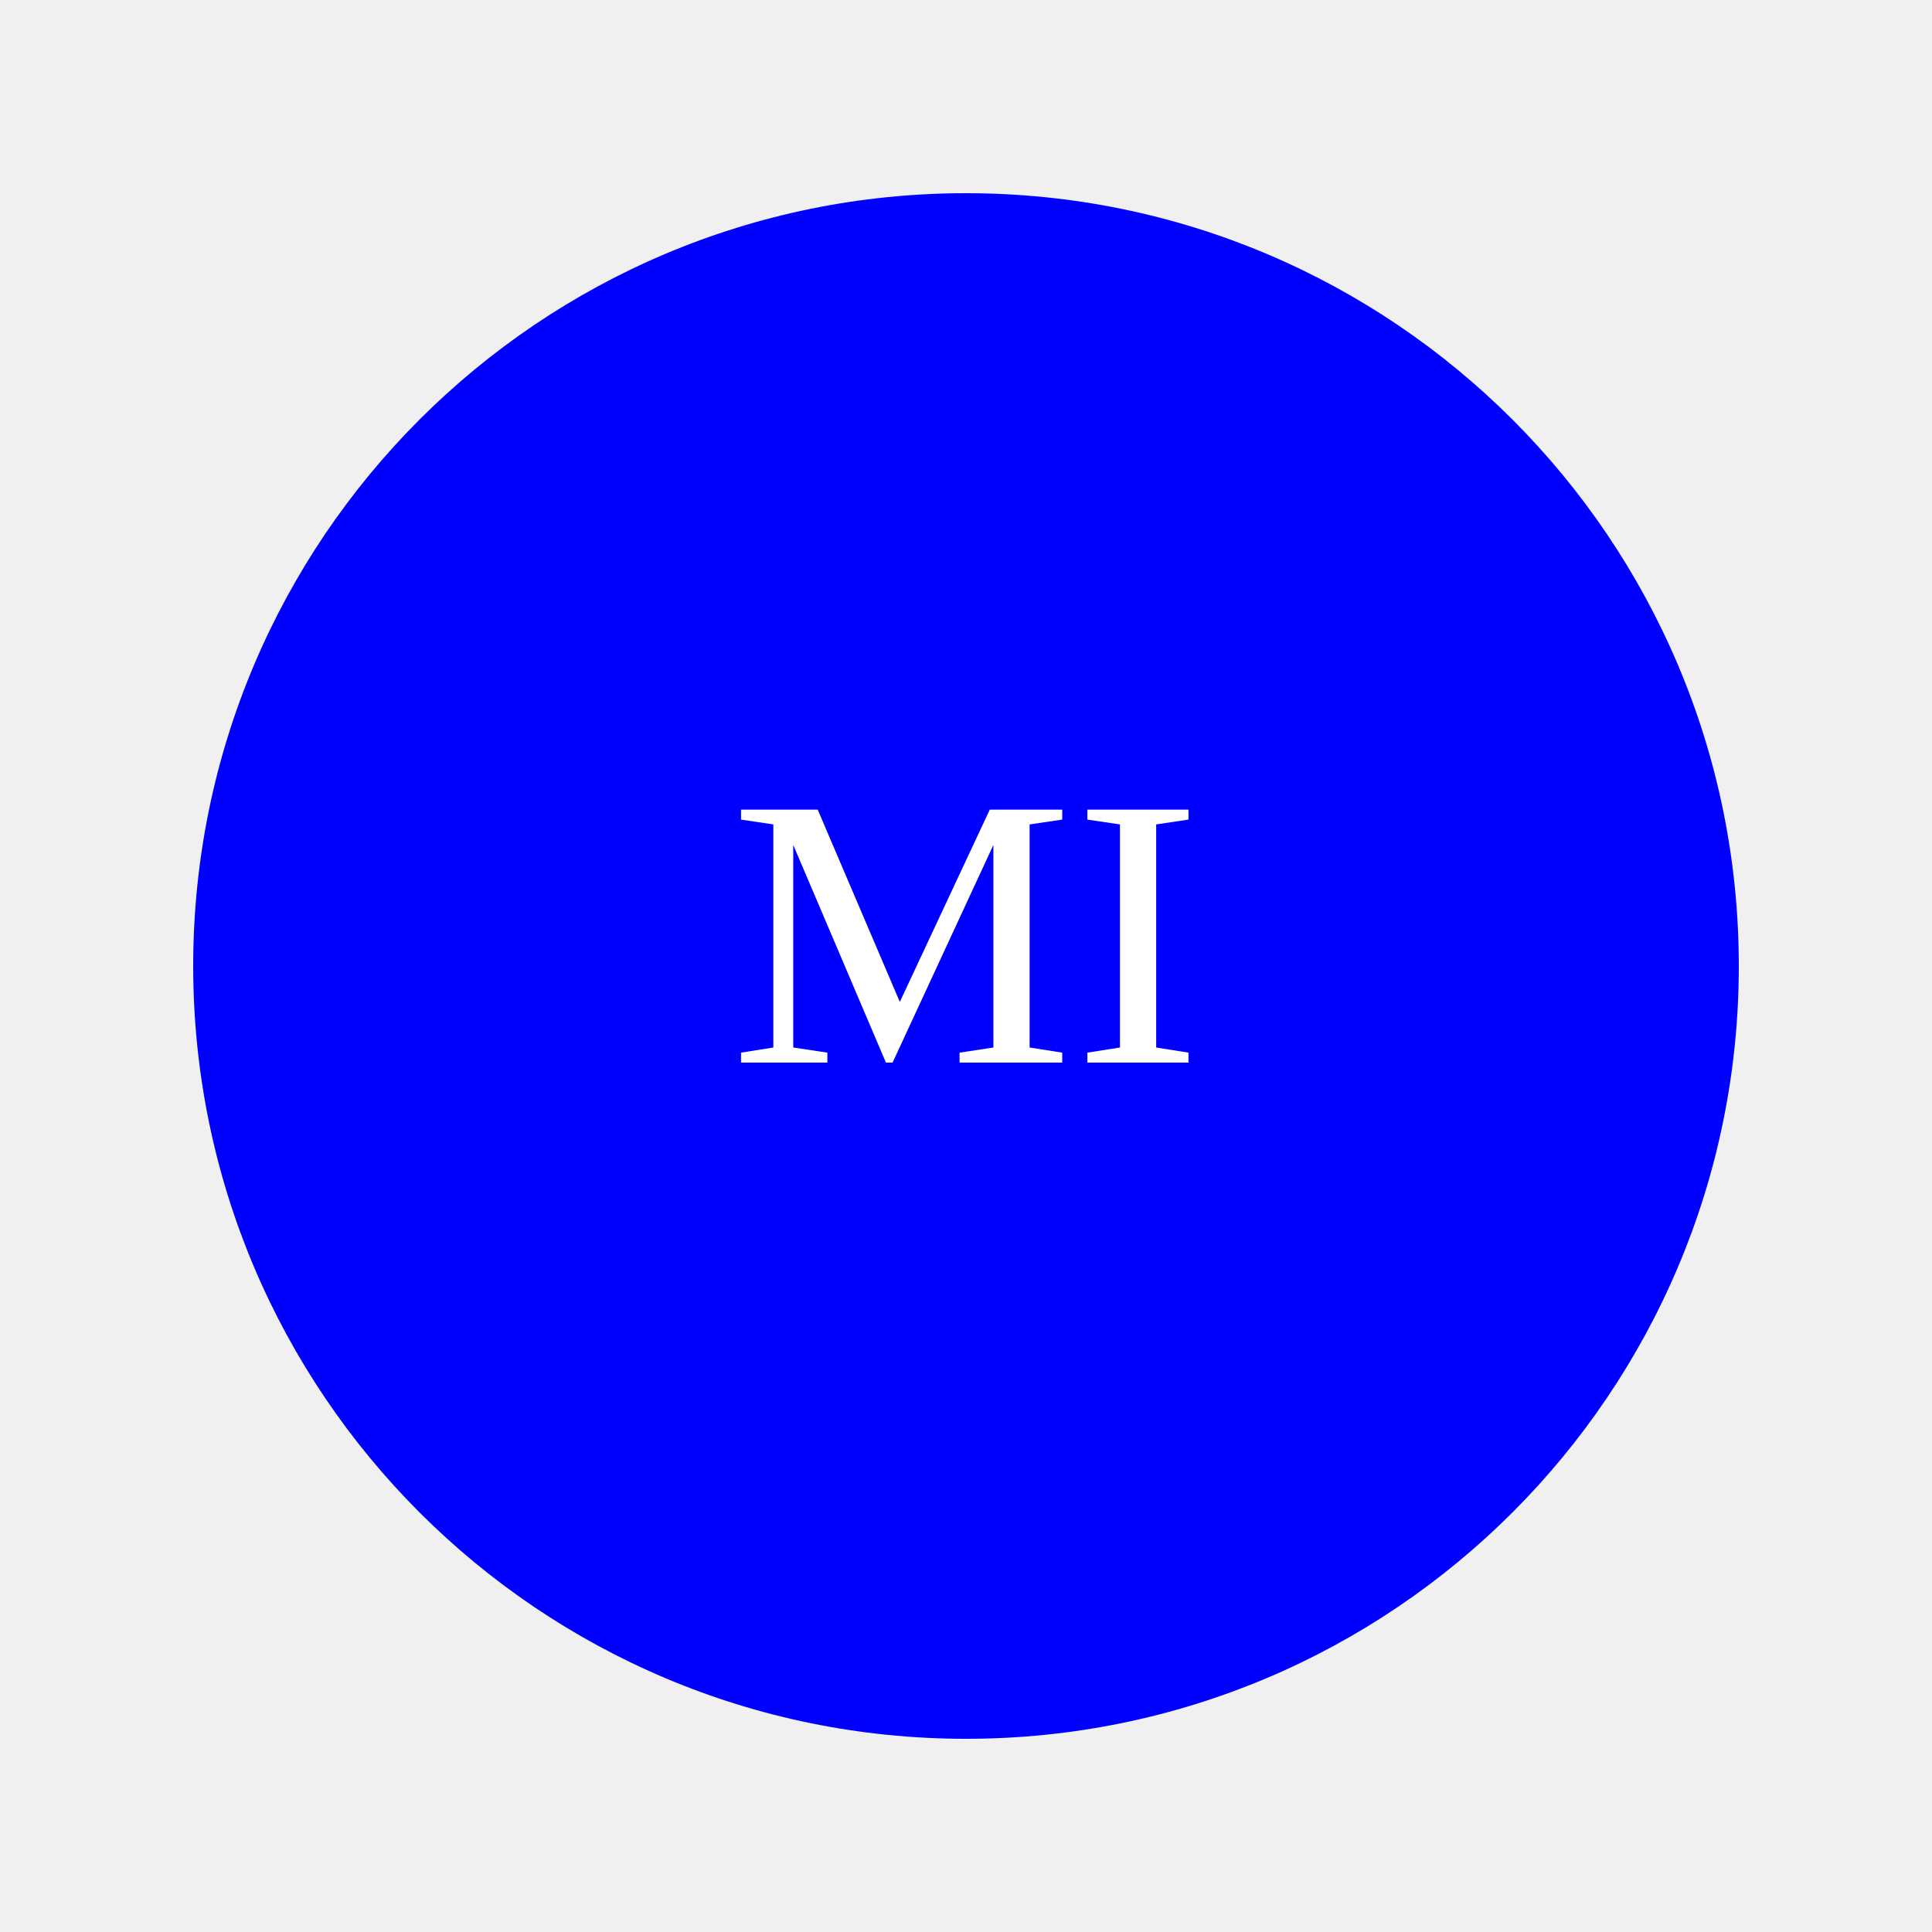
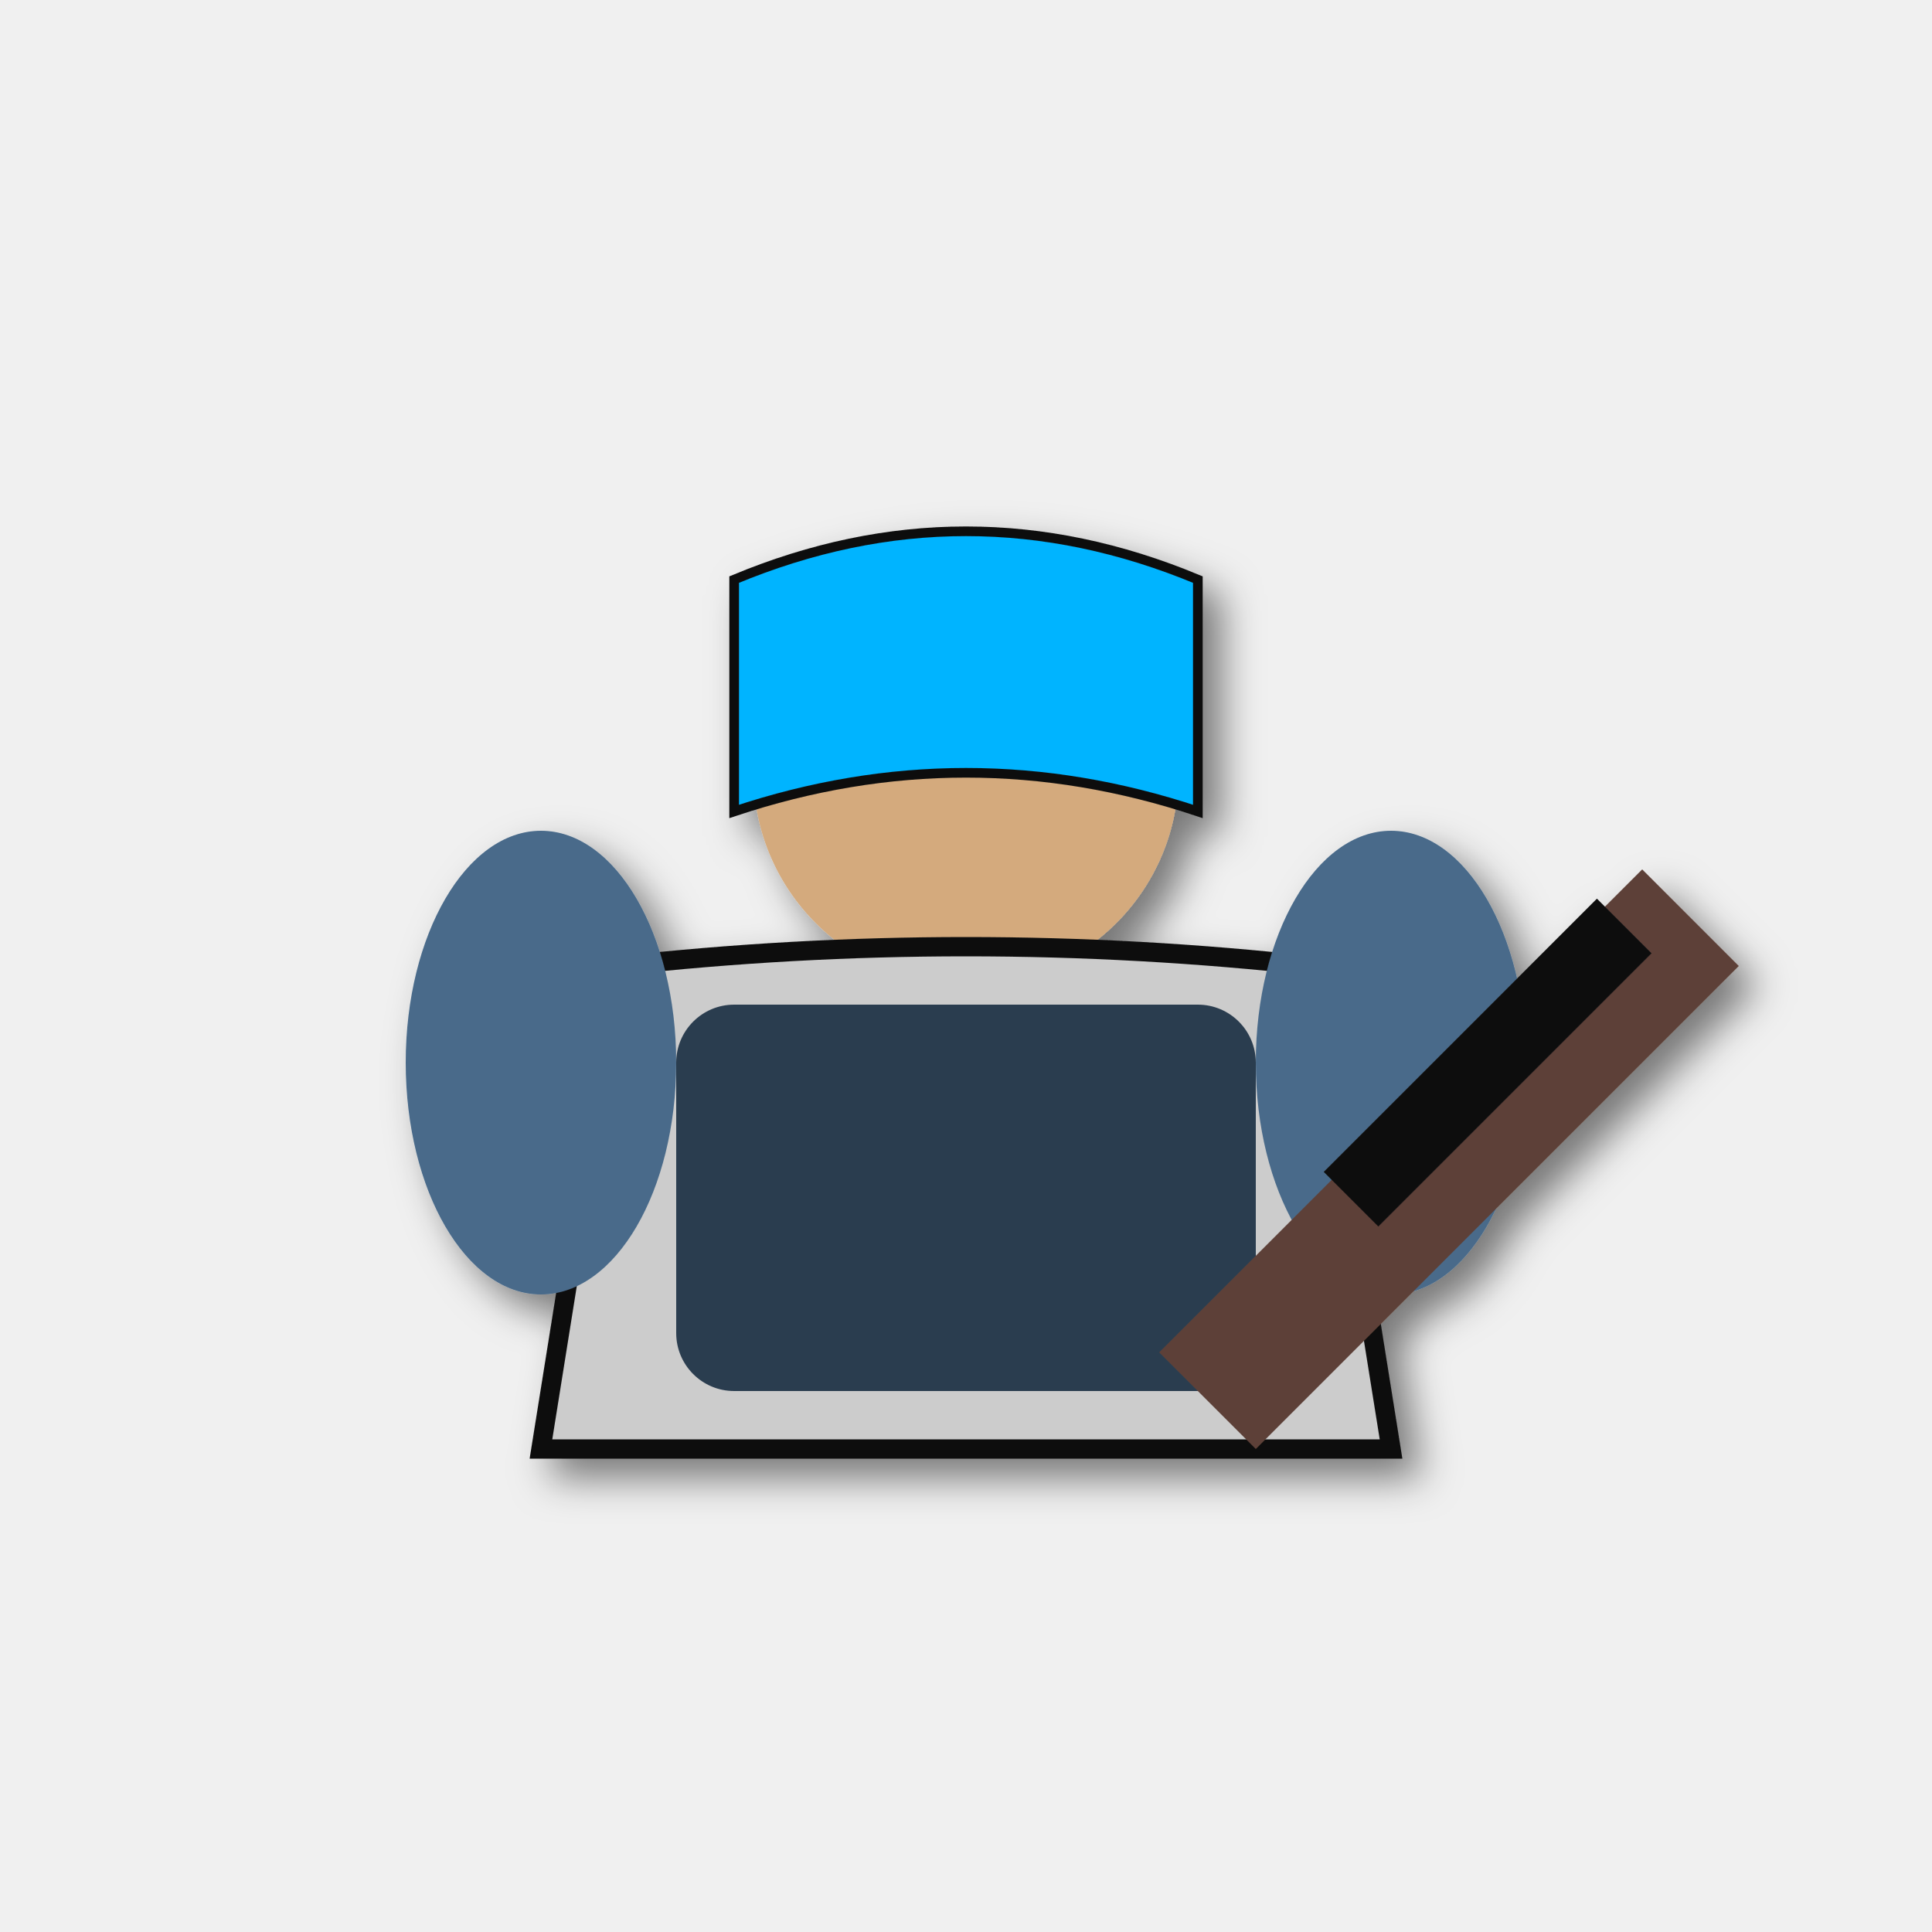
- <svg xmlns="http://www.w3.org/2000/svg" width="100" height="100">
-   <circle cx="50" cy="50" r="40" fill="blue" />
-   <text x="50" y="55" font-size="20" text-anchor="middle" fill="white">MI</text>
+ <svg xmlns="http://www.w3.org/2000/svg" viewBox="0 0 100 100">
+   <defs>
+     <filter id="shadow">
+       <feDropShadow dx="1" dy="1" stdDeviation="1" flood-opacity="0.5" />
+     </filter>
+   </defs>
+   <g filter="url(#shadow)">
+     <circle cx="50" cy="40" r="11" fill="#d4aa7d" />
+     <path d="M38 30 Q50 25, 62 30 L62 42 Q50 38, 38 42 Z" fill="#00b4ff" stroke="#111" stroke-width="0.5" />
+     <path d="M32 50 Q50 48, 68 50 L72 75 L28 75 Z" fill="#ccc" stroke="#111" />
+     <rect x="35" y="52" width="30" height="20" rx="3" fill="#2c3e50" />
+     <ellipse cx="28" cy="55" rx="7" ry="12" fill="#4a6b8a" />
+     <ellipse cx="72" cy="55" rx="7" ry="12" fill="#4a6b8a" />
+     <path d="M60 70 L85 45 L90 50 L65 75 Z" fill="#5d4037" />
+     <rect x="75" y="45" width="4" height="20" transform="rotate(45 77 55)" fill="#111" />
+   </g>
</svg>
